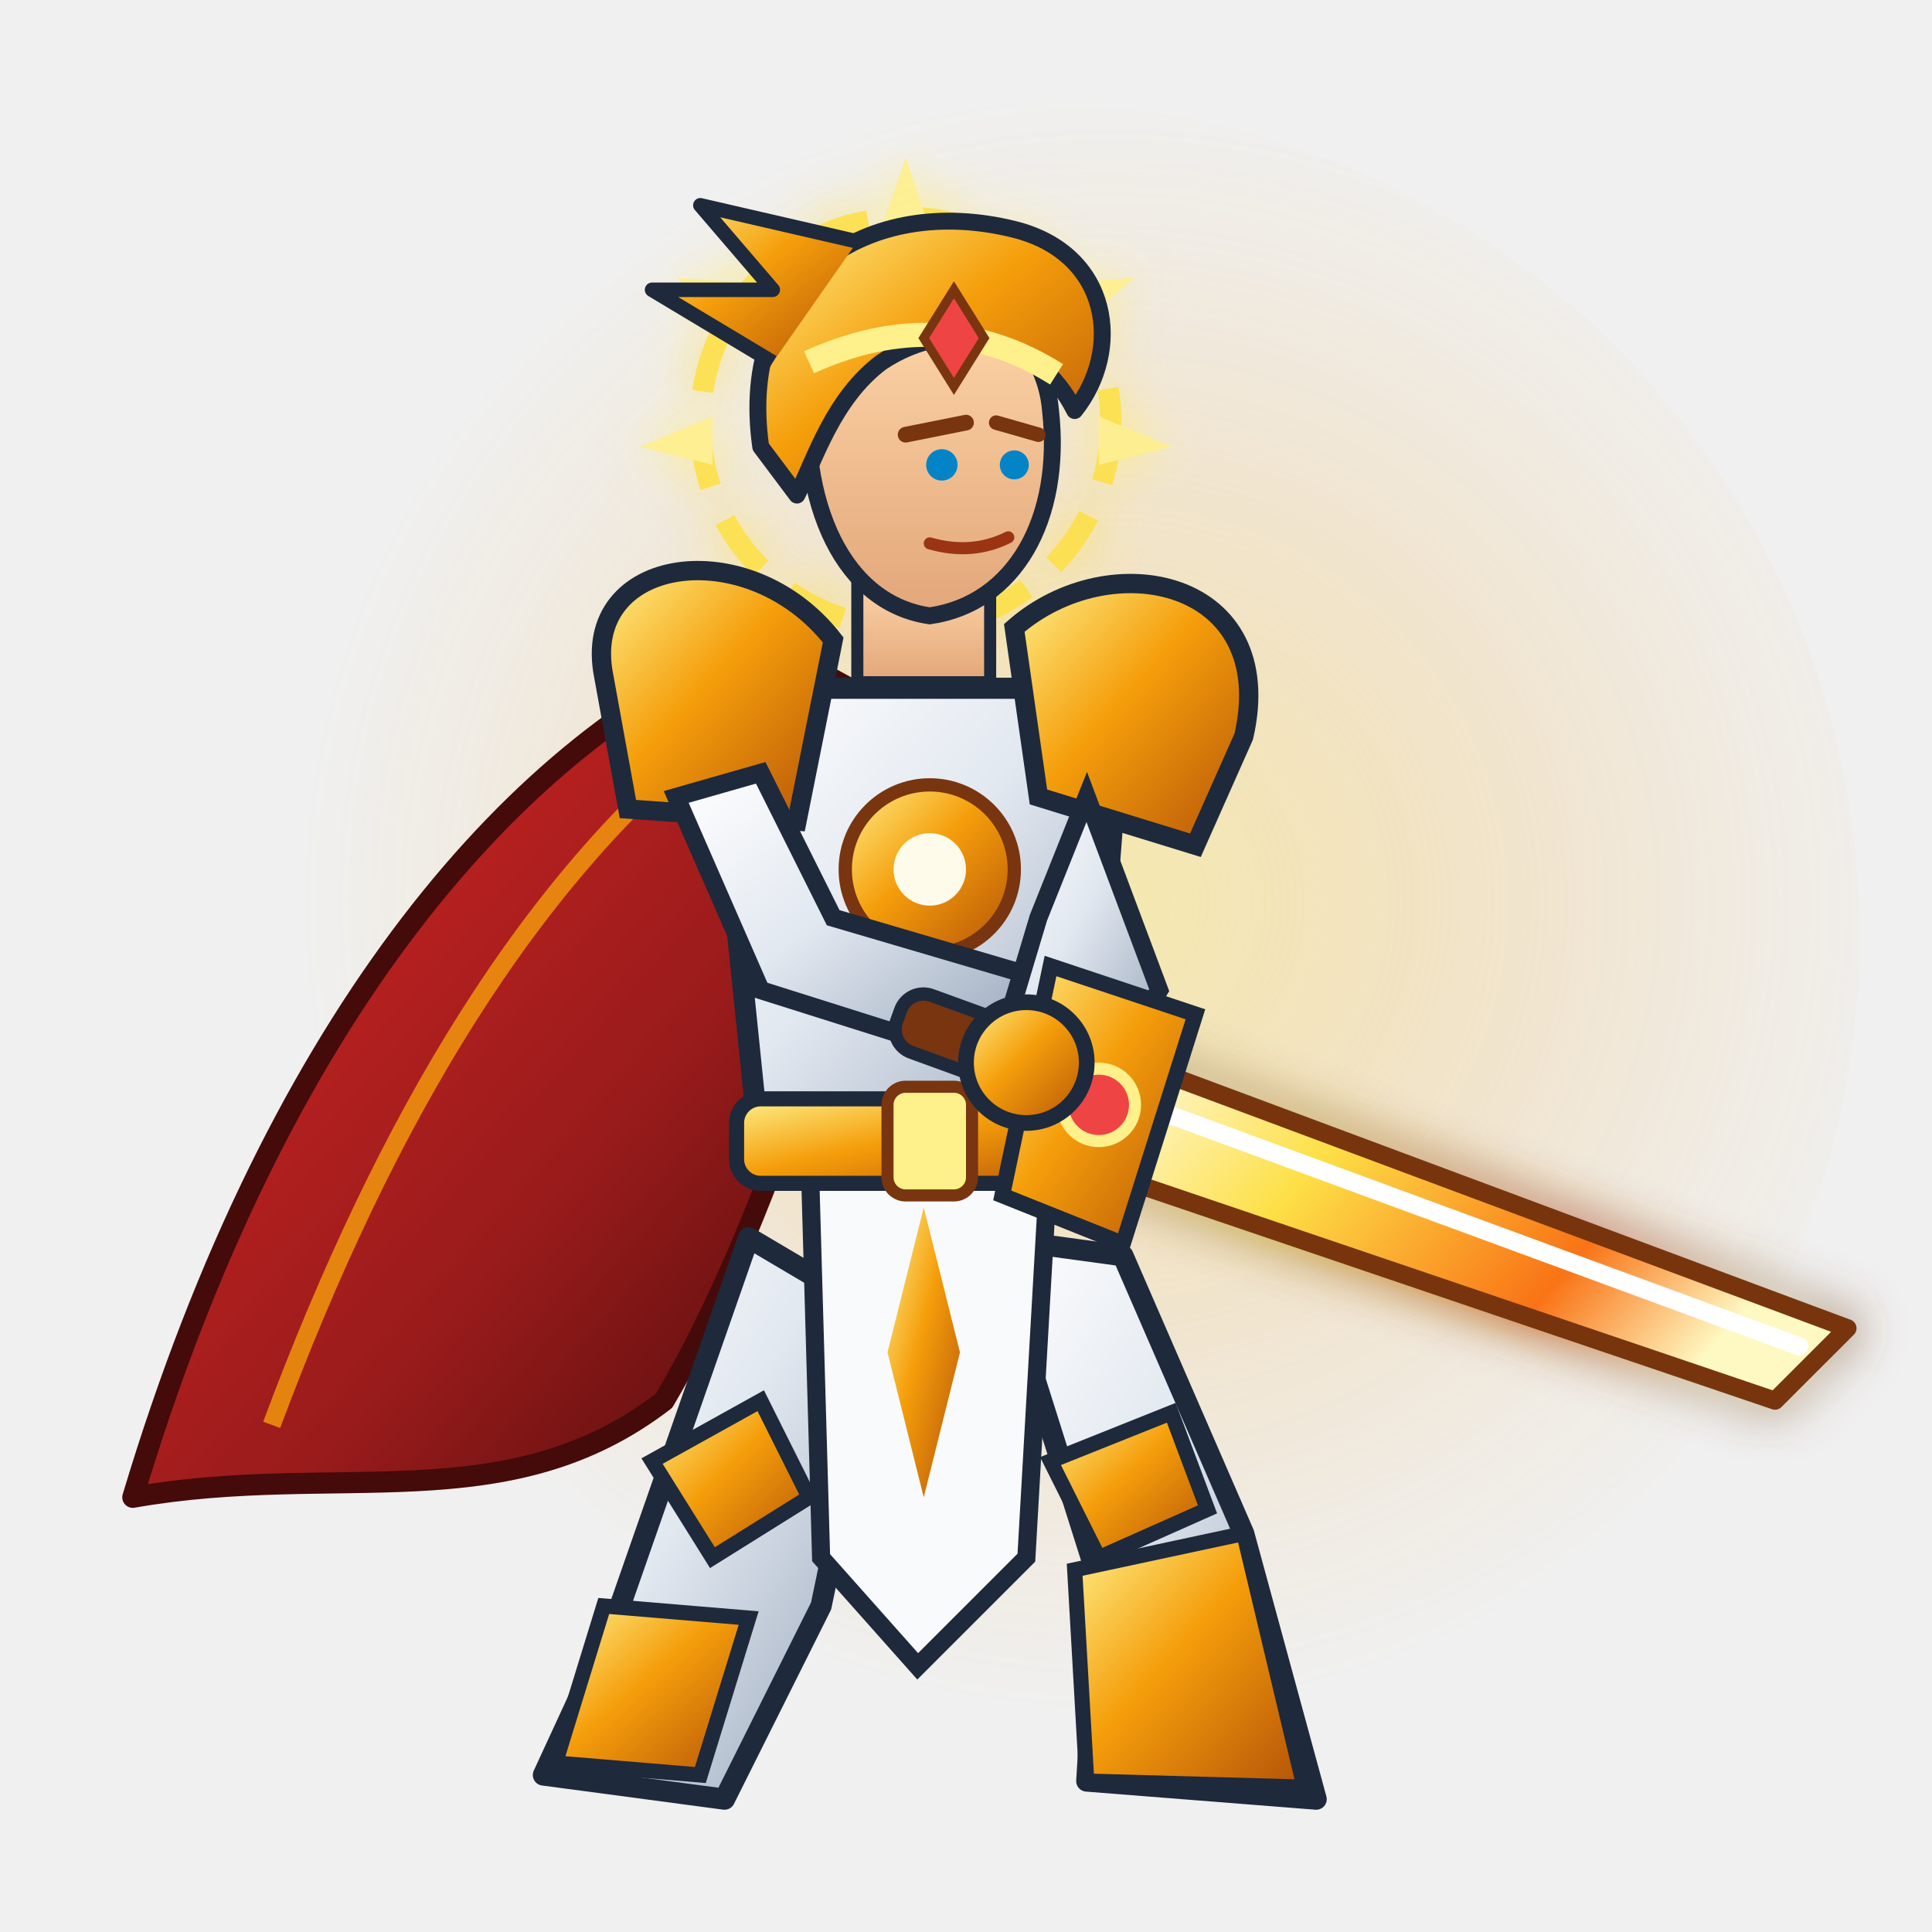
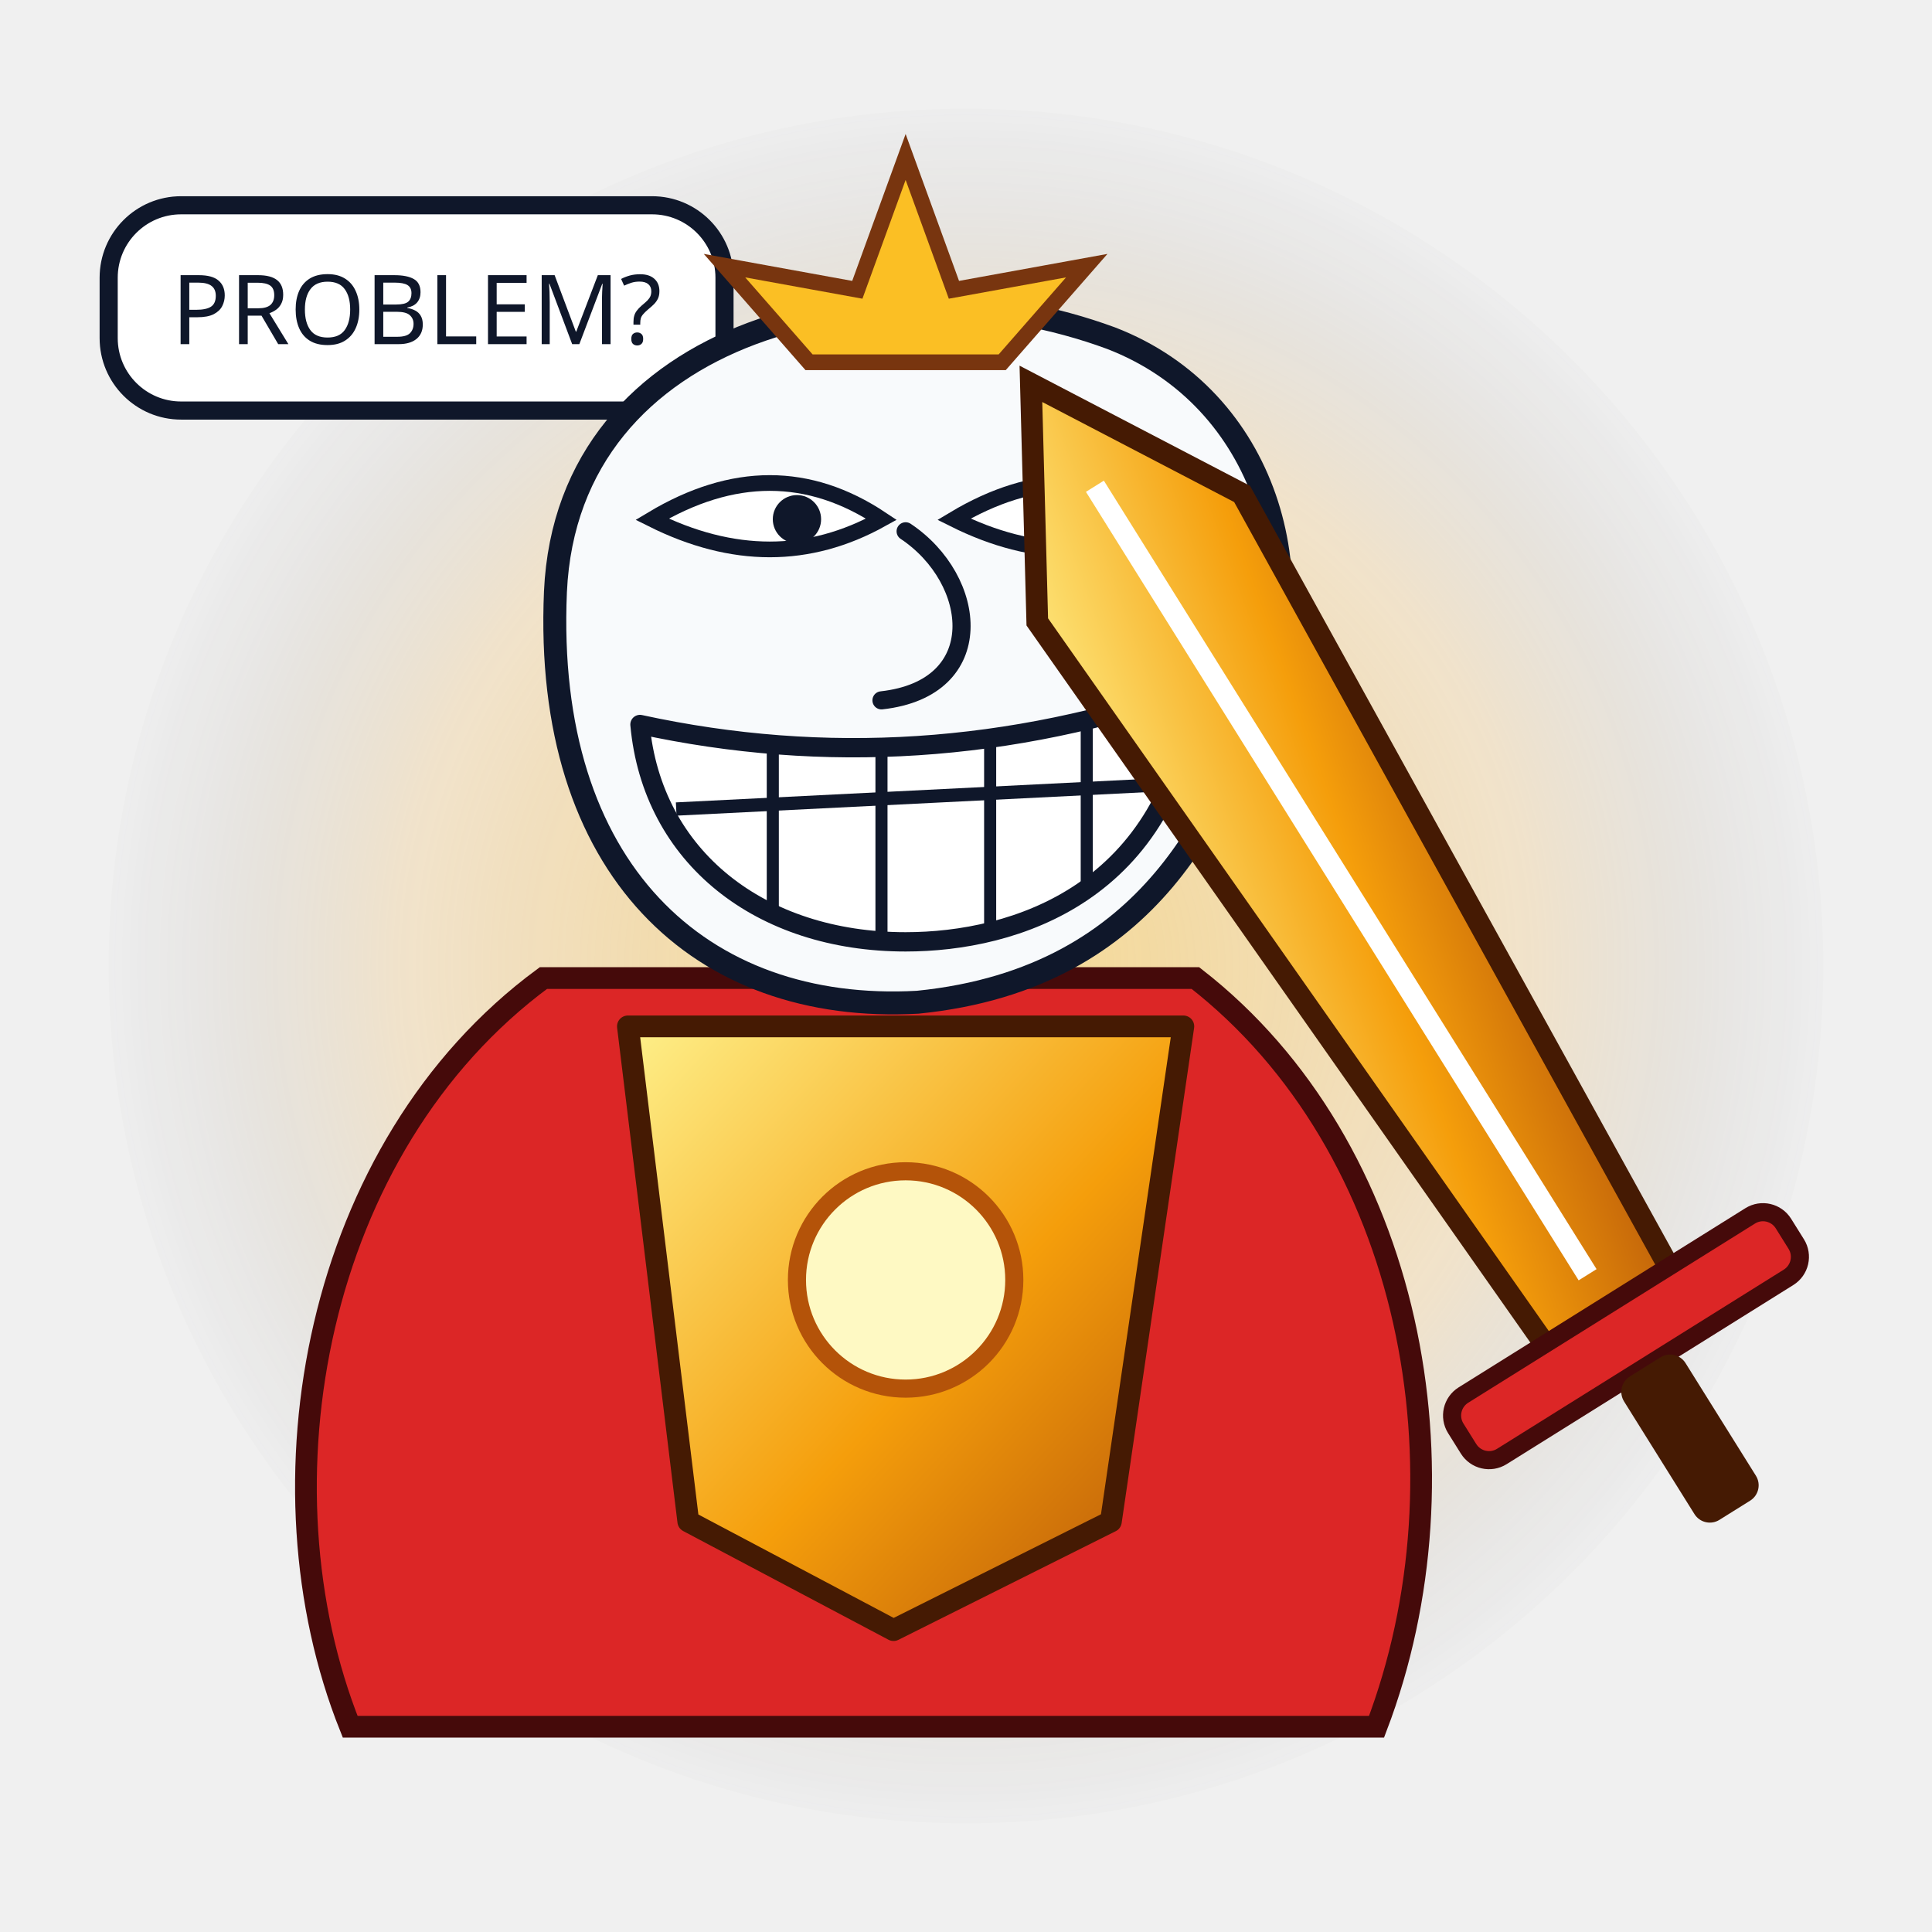
<svg xmlns="http://www.w3.org/2000/svg" viewBox="0 0 320 320" width="320" height="320">
  <defs>
-     <radialGradient id="sunAura" cx="55%" cy="48%" r="48%">
-       <stop offset="0%" stop-color="#fde047" stop-opacity="0.38" />
-       <stop offset="60%" stop-color="#f59e0b" stop-opacity="0.12" />
-       <stop offset="100%" stop-color="#f59e0b" stop-opacity="0" />
+     <radialGradient id="trollAura" cx="50%" cy="50%" r="52%">
+       <stop offset="0%" stop-color="#fbbf24" stop-opacity="0.46" />
+       <stop offset="65%" stop-color="#f59e0b" stop-opacity="0.16" />
+       <stop offset="100%" stop-color="#0f172a" stop-opacity="0" />
    </radialGradient>
-     <linearGradient id="capeRed" x1="0" y1="0" x2="1" y2="1">
-       <stop offset="0%" stop-color="#dc2626" />
-       <stop offset="60%" stop-color="#991b1b" />
-       <stop offset="100%" stop-color="#450a0a" />
-     </linearGradient>
-     <linearGradient id="whiteSteel" x1="0" y1="0" x2="1" y2="1">
-       <stop offset="0%" stop-color="#ffffff" />
-       <stop offset="45%" stop-color="#e2e8f0" />
-       <stop offset="100%" stop-color="#94a3b8" />
-     </linearGradient>
-     <linearGradient id="solarGold" x1="0" y1="0" x2="1" y2="1">
+     <linearGradient id="trollArmor" x1="0" y1="0" x2="1" y2="1">
      <stop offset="0%" stop-color="#fef08a" />
-       <stop offset="45%" stop-color="#f59e0b" />
+       <stop offset="55%" stop-color="#f59e0b" />
      <stop offset="100%" stop-color="#b45309" />
    </linearGradient>
-     <linearGradient id="solarBlade" x1="0" y1="0" x2="1" y2="0.4">
-       <stop offset="0%" stop-color="#fffbeb" />
-       <stop offset="35%" stop-color="#fde047" />
-       <stop offset="75%" stop-color="#f97316" />
-       <stop offset="100%" stop-color="#fef9c3" />
-     </linearGradient>
-     <linearGradient id="skinTone" x1="0" y1="0" x2="0" y2="1">
-       <stop offset="0%" stop-color="#fed7aa" />
-       <stop offset="100%" stop-color="#e2a679" />
-     </linearGradient>
-     <filter id="sunGlow" x="-30%" y="-30%" width="160%" height="160%">
-       <feGaussianBlur stdDeviation="4" result="blur" />
-       <feMerge>
-         <feMergeNode in="blur" />
-         <feMergeNode in="SourceGraphic" />
-       </feMerge>
-     </filter>
  </defs>
-   <circle cx="170" cy="155" r="138" fill="url(#sunAura)" />
-   <path d="M126 106 C86 122 46 168 22 248 C56 242 84 252 110 232 C126 205 142 158 148 118 Z" fill="url(#capeRed)" stroke="#450a0a" stroke-width="3.5" stroke-linejoin="round" />
-   <path d="M120 120 C88 145 64 185 45 236" stroke="#f59e0b" stroke-width="3" fill="none" opacity="0.8" />
-   <g filter="url(#sunGlow)" opacity="0.9">
-     <circle cx="150" cy="70" r="34" fill="none" stroke="#fde047" stroke-width="3.5" stroke-dasharray="10 6" />
-     <path d="M150 26 L154 38 L146 38 Z M188 46 L178 54 L174 47 Z M112 46 L126 47 L122 54 Z M194 74 L182 77 L182 69 Z M106 74 L118 69 L118 77 Z" fill="#fef08a" />
+   <circle cx="160" cy="160" r="142" fill="url(#trollAura)" />
+   <rect x="18" y="34" width="102" height="34" rx="12" fill="#ffffff" stroke="#0f172a" stroke-width="3" />
+   <text x="69" y="57" text-anchor="middle" font-family="Impact, Arial Black, sans-serif" font-size="16" fill="#0f172a">PROBLEM?</text>
+   <path d="M90 162 C52 190 42 246 58 286 L228 286 C244 244 234 190 198 162 Z" fill="#dc2626" stroke="#450a0a" stroke-width="3.6" />
+   <path d="M104 170 L196 170 L184 252 L148 270 L114 252 Z" fill="url(#trollArmor)" stroke="#451a03" stroke-width="3.6" stroke-linejoin="round" />
+   <circle cx="150" cy="212" r="18" fill="#fef9c3" stroke="#b45309" stroke-width="3" />
+   <path d="M92 98 C94 54 146 42 184 56 C210 66 218 96 208 118 C202 132 192 162 152 166 C116 168 90 144 92 98 Z" fill="#f8fafc" stroke="#0f172a" stroke-width="3.8" stroke-linejoin="round" />
+   <path d="M108 86 Q128 74 146 86 Q128 96 108 86 Z" fill="#ffffff" stroke="#0f172a" stroke-width="2.6" />
+   <circle cx="132" cy="86" r="4" fill="#0f172a" />
+   <path d="M158 86 Q178 74 196 86 Q178 96 158 86 Z" fill="#ffffff" stroke="#0f172a" stroke-width="2.6" />
+   <circle cx="182" cy="86" r="4" fill="#0f172a" />
+   <path d="M150 88 C162 96 164 114 146 116" fill="none" stroke="#0f172a" stroke-width="3" stroke-linecap="round" />
+   <path d="M106 120 Q152 130 198 114 C194 148 168 156 150 156 C126 156 108 142 106 120 Z" fill="#ffffff" stroke="#0f172a" stroke-width="3.2" stroke-linejoin="round" />
+   <line x1="112" y1="134" x2="192" y2="130" stroke="#0f172a" stroke-width="2.2" />
+   <line x1="128" y1="122" x2="128" y2="152" stroke="#0f172a" stroke-width="2" />
+   <line x1="146" y1="124" x2="146" y2="155" stroke="#0f172a" stroke-width="2" />
+   <line x1="164" y1="122" x2="164" y2="154" stroke="#0f172a" stroke-width="2" />
+   <line x1="180" y1="118" x2="180" y2="148" stroke="#0f172a" stroke-width="2" />
+   <polygon points="150,26 158,48 180,44 166,60 134,60 120,44 142,48" fill="#fbbf24" stroke="#78350f" stroke-width="2.6" />
+   <g transform="rotate(-32 246 184)">
+     <polygon points="246,42 266,76 258,224 234,224 226,76" fill="url(#trollArmor)" stroke="#451a03" stroke-width="3.6" />
+     <line x1="246" y1="62" x2="246" y2="216" stroke="#ffffff" stroke-width="3.5" />
+     <rect x="214" y="222" width="64" height="12" rx="4" fill="#dc2626" stroke="#450a0a" stroke-width="3" />
+     <rect x="240" y="234" width="12" height="28" rx="3" fill="#451a03" />
  </g>
-   <path d="M124 205 L102 268 L90 294 L120 298 L136 266 L146 218 Z" fill="url(#whiteSteel)" stroke="#1e293b" stroke-width="3.5" stroke-linejoin="round" />
-   <path d="M100 266 L124 268 L116 294 L92 292 Z" fill="url(#solarGold)" stroke="#1e293b" stroke-width="2.5" />
-   <path d="M164 205 L182 262 L180 295 L218 298 L206 254 L186 208 Z" fill="url(#whiteSteel)" stroke="#1e293b" stroke-width="3.5" stroke-linejoin="round" />
-   <path d="M178 260 L206 254 L216 296 L180 295 Z" fill="url(#solarGold)" stroke="#1e293b" stroke-width="2.5" />
-   <polygon points="108,242 126,232 134,248 118,258" fill="url(#solarGold)" stroke="#1e293b" stroke-width="2.5" />
-   <polygon points="174,242 194,234 200,250 182,258" fill="url(#solarGold)" stroke="#1e293b" stroke-width="2.5" />
-   <path d="M134 188 L174 188 L170 258 L152 276 L136 258 Z" fill="#f8fafc" stroke="#1e293b" stroke-width="3" />
-   <path d="M153 200 L159 224 L153 248 L147 224 Z" fill="url(#solarGold)" />
-   <path d="M118 114 L186 114 L180 192 L126 192 Z" fill="url(#whiteSteel)" stroke="#1e293b" stroke-width="3.5" stroke-linejoin="round" />
-   <circle cx="154" cy="144" r="14" fill="url(#solarGold)" stroke="#78350f" stroke-width="2.2" />
-   <circle cx="154" cy="144" r="6" fill="#fffbeb" />
-   <rect x="122" y="182" width="62" height="14" rx="4" fill="url(#solarGold)" stroke="#1e293b" stroke-width="2.5" />
-   <rect x="147" y="180" width="14" height="18" rx="3" fill="#fef08a" stroke="#78350f" stroke-width="2" />
-   <path d="M100 112 C96 92 124 88 138 106 L132 136 L104 134 Z" fill="url(#solarGold)" stroke="#1e293b" stroke-width="3.2" />
-   <path d="M168 104 C184 90 212 96 206 122 L198 140 L172 132 Z" fill="url(#solarGold)" stroke="#1e293b" stroke-width="3.2" />
-   <rect x="142" y="95" width="22" height="18" fill="url(#skinTone)" stroke="#1e293b" stroke-width="2" />
-   <path d="M134 62 C134 44 172 44 174 68 C176 86 168 100 154 102 C140 100 132 84 134 62 Z" fill="url(#skinTone)" stroke="#1e293b" stroke-width="2.8" />
-   <path d="M150 72 L160 70" stroke="#78350f" stroke-width="2.6" stroke-linecap="round" />
-   <path d="M165 70 L172 72" stroke="#78350f" stroke-width="2.4" stroke-linecap="round" />
-   <circle cx="156" cy="77" r="2.6" fill="#0284c7" />
-   <circle cx="168" cy="77" r="2.4" fill="#0284c7" />
-   <path d="M154 90 Q161 92 167 89" stroke="#9a3412" stroke-width="2" fill="none" stroke-linecap="round" />
-   <path d="M126 74 C122 46 144 32 168 38 C184 42 186 58 178 68 C172 56 158 52 146 60 C138 66 135 76 132 82 Z" fill="url(#solarGold)" stroke="#1e293b" stroke-width="2.8" stroke-linejoin="round" />
-   <path d="M128 60 L108 48 L128 48 L116 34 L142 40" fill="url(#solarGold)" stroke="#1e293b" stroke-width="2.4" stroke-linejoin="round" />
-   <path d="M134 60 Q156 50 175 62" stroke="#fef08a" stroke-width="4" fill="none" />
-   <polygon points="158,48 163,56 158,64 153,56" fill="#ef4444" stroke="#78350f" stroke-width="1.5" />
-   <path d="M112 132 L126 164 L164 176 L172 162 L138 152 L126 128 Z" fill="url(#whiteSteel)" stroke="#1e293b" stroke-width="3" />
-   <path d="M180 132 L192 164 L182 180 L166 172 L172 152 Z" fill="url(#whiteSteel)" stroke="#1e293b" stroke-width="3" />
-   <g filter="url(#sunGlow)">
-     <path d="M188 176 L306 220 L294 232 L182 194 Z" fill="url(#solarBlade)" stroke="#78350f" stroke-width="3" stroke-linejoin="round" />
-     <path d="M192 184 L298 223" stroke="#ffffff" stroke-width="3" stroke-linecap="round" />
-   </g>
-   <path d="M174 160 L198 168 L186 206 L166 198 Z" fill="url(#solarGold)" stroke="#1e293b" stroke-width="2.6" />
-   <circle cx="182" cy="183" r="6" fill="#ef4444" stroke="#fef08a" stroke-width="2" />
-   <rect x="148" y="168" width="28" height="10" rx="4" transform="rotate(20 162 173)" fill="#78350f" stroke="#1e293b" stroke-width="2.2" />
-   <circle cx="170" cy="176" r="10" fill="url(#solarGold)" stroke="#1e293b" stroke-width="2.6" />
</svg>
